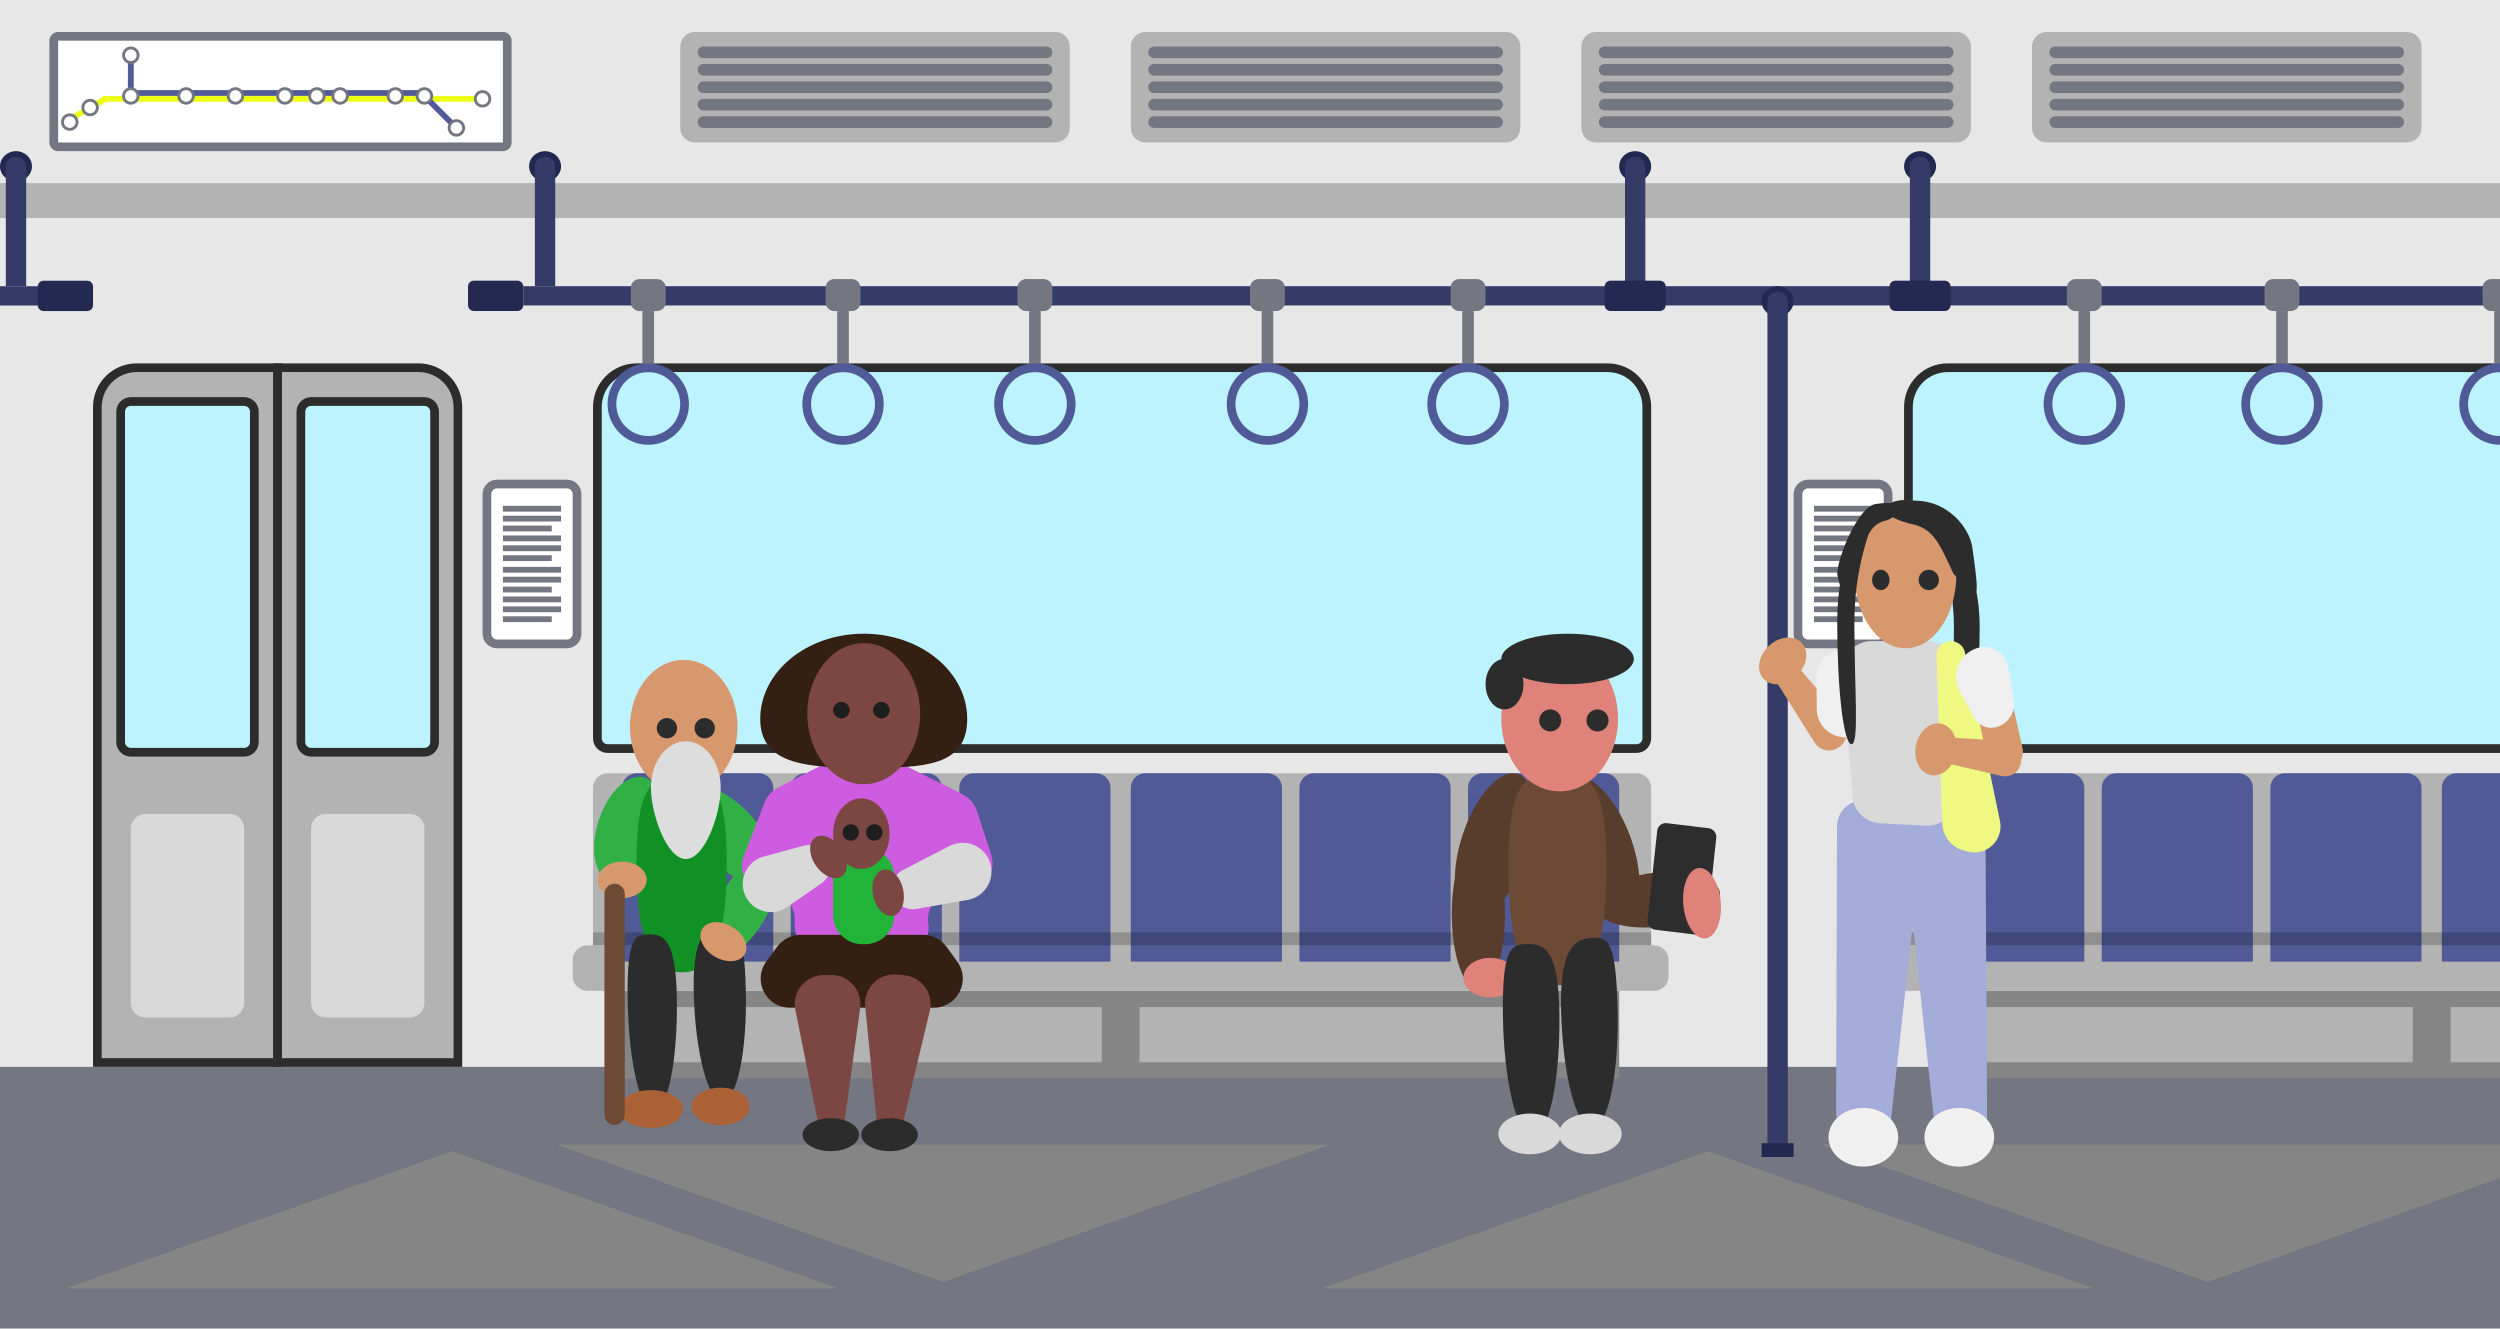
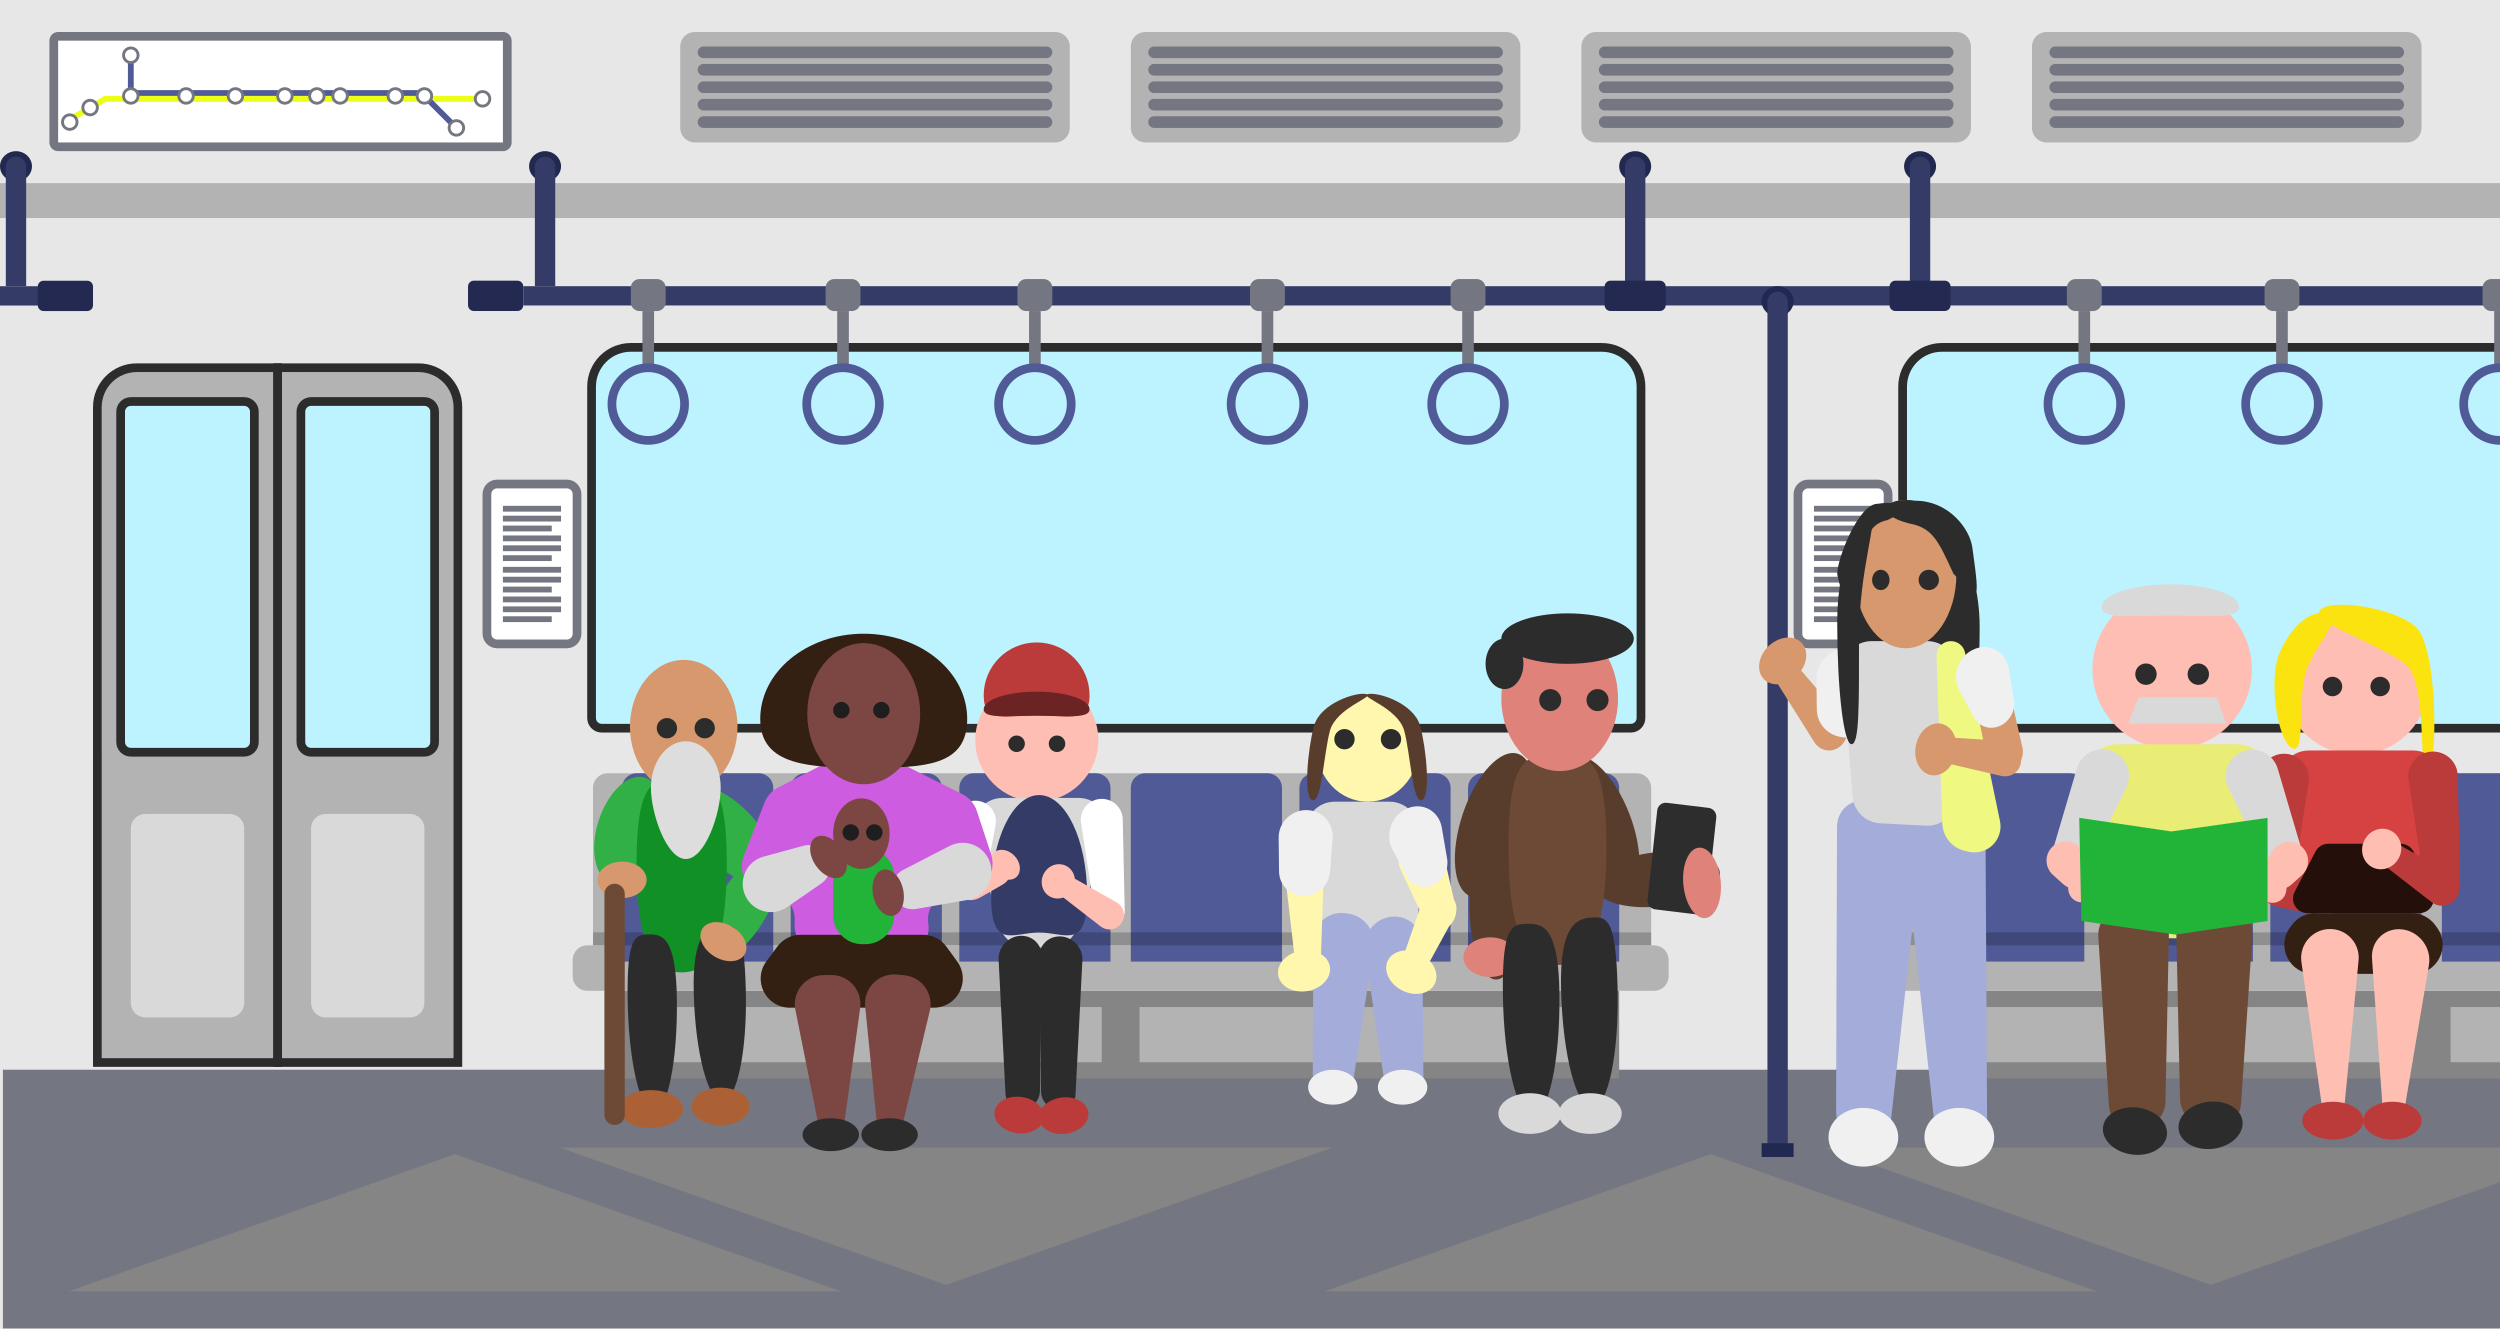
<svg xmlns="http://www.w3.org/2000/svg" width="860" height="457" fill="none" viewBox="0 0 860 457">
  <g clip-path="url(#a)">
    <path fill="#E7E7E7" d="M0 0h860v457H0z" />
-     <path fill="#747681" d="M0 367h860v90H0z" />
-     <path fill="#858585" d="m155.5 396 132.935 47.25H22.565L155.5 396Zm432 0 132.935 47.25h-265.87L587.5 396Zm-263 45-132.935-47.25h265.87L324.5 441Zm435 0-132.935-47.25h265.87L759.5 441Z" />
-     <path fill="#BCF3FF" stroke="#2C2C2C" stroke-width="3" d="M553 126.5H219c-7.456 0-13.5 6.044-13.5 13.5v114a3.5 3.5 0 0 0 3.5 3.5h354a3.5 3.5 0 0 0 3.5-3.5V140c0-7.456-6.044-13.5-13.5-13.5Zm433 0H670c-7.456 0-13.5 6.044-13.5 13.5v114a3.5 3.5 0 0 0 3.5 3.5h336a3.5 3.5 0 0 0 3.5-3.5V140c0-7.456-6.044-13.5-13.5-13.5Z" />
+     <path fill="#747681" d="M1 368h860v90H1z" />
+     <path fill="#858585" d="m156.5 397 132.935 47.25H23.565L156.5 397Zm432 0 132.935 47.25h-265.87L588.5 397Zm-263 45-132.935-47.25h265.87L325.5 442Zm435 0-132.935-47.25h265.87L760.5 442Z" />
+     <path fill="#BCF3FF" stroke="#2C2C2C" stroke-width="3" d="M551 119.5H217c-7.456 0-13.5 6.044-13.5 13.5v114a3.5 3.5 0 0 0 3.5 3.5h354a3.5 3.5 0 0 0 3.5-3.5V133c0-7.456-6.044-13.5-13.5-13.5Zm433 0H668c-7.456 0-13.5 6.044-13.5 13.5v114a3.5 3.5 0 0 0 3.5 3.5h336a3.5 3.5 0 0 0 3.5-3.5V133c0-7.456-6.044-13.5-13.5-13.5Z" />
    <path fill="#858585" d="M214 340.84h343V371H214z" />
    <path fill="#B3B3B3" d="M225 346.426h154v18.989H225zm167 0h154v18.989H392z" />
    <rect width="377" height="15.638" x="197" y="325.202" fill="#B3B3B3" rx="5" />
    <path fill="#B3B3B3" d="M204 271a5 5 0 0 1 5-5h354a5 5 0 0 1 5 5v54.202H204V271Z" />
    <path fill="#4F5A97" d="M214 271a5 5 0 0 1 5-5h42a5 5 0 0 1 5 5v59.787h-52V271Zm175 0a5 5 0 0 1 5-5h42a5 5 0 0 1 5 5v59.787h-52V271Zm-117 0a5 5 0 0 1 5-5h42a5 5 0 0 1 5 5v59.787h-52V271Zm175 0a5 5 0 0 1 5-5h42a5 5 0 0 1 5 5v59.787h-52V271Zm-117 0a5 5 0 0 1 5-5h42a5 5 0 0 1 5 5v59.787h-52V271Zm175 0a5 5 0 0 1 5-5h42a5 5 0 0 1 5 5v59.787h-52V271Z" />
    <path fill="#000" fill-opacity=".2" d="M204 320.734h364v4.468H204z" />
    <ellipse cx="10.668" cy="18.996" fill="#30B045" rx="10.668" ry="18.996" transform="matrix(.93518 .35418 -.32041 .94728 212.173 263.82)" />
    <ellipse cx="10.244" cy="20.983" fill="#30B045" rx="10.244" ry="20.983" transform="matrix(.69361 -.72035 .69224 .72167 228.92 279.397)" />
    <ellipse cx="8.601" cy="19.974" fill="#31B045" rx="8.601" ry="19.974" transform="matrix(.8632 .50487 -.49508 .86885 258.195 290)" />
    <path fill="#119125" d="M250.013 297c0 30.77-6.948 37.5-15.519 37.5s-15.519-6.73-15.519-37.5 6.948-29 15.519-29 15.519-1.77 15.519 29Z" />
    <ellipse cx="8.44" cy="6.287" fill="#D6986C" rx="8.44" ry="6.287" transform="rotate(-.256 66446.379 -45854.181) skewX(-.11)" />
    <path fill="#2C2C2C" d="M232.842 343.625c.298 21.409-3.25 38.789-7.925 38.819-4.675.029-8.707-17.303-9.005-38.712-.298-21.41 2.579-22.278 7.254-22.308 4.675-.029 9.378.791 9.676 22.201Zm23.713-3.161c.546 20.91-3.021 38.093-7.967 38.378-4.946.284-9.398-16.436-9.944-37.346-.546-20.911 4.998-22.786 9.944-23.071 4.946-.285 7.421 1.129 7.967 22.039Z" />
    <ellipse cx="235.203" cy="250" fill="#D6986C" rx="18.5" ry="23" />
    <path fill="#DDD" d="M247.92 271c0 8.837-5.373 24.5-12 24.5-6.628 0-12-15.663-12-24.5s5.372-16 12-16c6.627 0 12 7.163 12 16Z" />
    <circle cx="229.42" cy="250.5" r="3.5" fill="#2C2C2C" />
    <circle cx="242.42" cy="250.5" r="3.5" fill="#2C2C2C" />
    <ellipse cx="8.51" cy="5.945" fill="#D6986C" rx="8.51" ry="5.945" transform="matrix(.8632 .50487 -.49508 .86885 244.461 314.47)" />
    <ellipse cx="223.92" cy="381.5" fill="#AB6135" rx="11" ry="6.5" />
    <ellipse cx="247.896" cy="380.603" fill="#AB6135" rx="9.976" ry="6.451" />
    <rect width="7" height="83" x="207.92" y="304" fill="#6C4A36" rx="3.5" />
    <path fill="#858585" d="M665 340.84h343V371H665z" />
    <path fill="#B3B3B3" d="M676 346.426h154v18.989H676zm167 0h154v18.989H843z" />
    <rect width="377" height="15.638" x="648" y="325.202" fill="#B3B3B3" rx="5" />
    <path fill="#B3B3B3" d="M655 271a5 5 0 0 1 5-5h354c2.76 0 5 2.239 5 5v54.202H655V271Z" />
    <path fill="#4F5A97" d="M665 271a5 5 0 0 1 5-5h42a5 5 0 0 1 5 5v59.787h-52V271Zm175 0a5 5 0 0 1 5-5h42a5 5 0 0 1 5 5v59.787h-52V271Zm-117 0a5 5 0 0 1 5-5h42a5 5 0 0 1 5 5v59.787h-52V271Zm58 0a5 5 0 0 1 5-5h42a5 5 0 0 1 5 5v59.787h-52V271Z" />
    <path fill="#000" fill-opacity=".2" d="M655 320.734h364v4.468H655z" />
    <rect width="31" height="55" x="167.5" y="166.5" fill="#fff" stroke="#747681" stroke-width="3" rx="3.5" />
    <path stroke="#747681" stroke-width="2" d="M173 175h20m-20 10.2h20m-20-6.8h20m-20 10.2h20m-20-6.8h16.8M173 192h16.8m-16.8 4h20m-20 10.2h20m-20-6.8h20m-20 10.2h20m-20-6.8h16.8M173 213h16.8" />
    <rect width="31" height="55" x="618.5" y="166.5" fill="#fff" stroke="#747681" stroke-width="3" rx="3.5" />
    <path stroke="#747681" stroke-width="2" d="M624 175h20m-20 10.2h20m-20-6.8h20m-20 10.2h20m-20-6.8h16.8M624 192h16.8m-16.8 4h20m-20 10.2h20m-20-6.8h20m-20 10.2h20m-20-6.8h16.8M624 213h16.8" />
    <path fill="#B3B3B3" d="M0 63h860v12H0z" />
    <path fill="#333B66" d="M18 98.466h-37v6.638h37z" />
    <rect width="19" height="10.431" fill="#232950" rx="2" transform="matrix(-1 0 0 1 32 96.569)" />
    <ellipse cx="5.5" cy="5.216" fill="#222950" rx="5.5" ry="5.216" transform="matrix(-1 0 0 1 11 52)" />
    <path fill="#333B66" d="M9 98.466v-41.07a3.5 3.5 0 0 0-7 0v41.07h7Zm171-.017h680v6.636H180z" />
    <rect width="19" height="10.427" x="161" y="96.553" fill="#232950" rx="2" />
    <ellipse cx="187.5" cy="57.214" fill="#222950" rx="5.5" ry="5.214" />
    <path fill="#333B66" d="M184 98.45V57.395a3.5 3.5 0 1 1 7 0v41.053h-7Z" />
    <ellipse cx="562.5" cy="57.214" fill="#222950" rx="5.5" ry="5.214" />
    <ellipse cx="660.5" cy="57.214" fill="#222950" rx="5.5" ry="5.214" />
    <path fill="#333B66" d="M559 98.45V57.395a3.5 3.5 0 1 1 7 0v41.053h-7Z" />
    <ellipse cx="611.5" cy="103.663" fill="#222950" rx="5.5" ry="5.214" />
    <path fill="#333B66" d="M608 395.156V103.845a3.5 3.5 0 1 1 7 0v291.311h-7ZM657 98.45V57.395a3.5 3.5 0 1 1 7 0v41.053h-7Z" />
    <path fill="#222950" d="M606 393.26h11V398h-11z" />
    <rect width="21" height="10.427" x="552" y="96.553" fill="#232950" rx="2" />
    <rect width="21" height="10.427" x="650" y="96.553" fill="#232950" rx="2" />
    <rect width="12" height="11" x="217" y="96" fill="#747681" rx="3" />
    <path fill="#747681" d="M221 107h4v19h-4z" />
    <circle cx="223" cy="139" r="12.5" stroke="#4F5A97" stroke-width="3" />
    <rect width="12" height="11" x="350" y="96" fill="#747681" rx="3" />
    <path fill="#747681" d="M354 107h4v19h-4z" />
    <circle cx="356" cy="139" r="12.5" stroke="#4F5A97" stroke-width="3" />
    <rect width="12" height="11" x="499" y="96" fill="#747681" rx="3" />
    <path fill="#747681" d="M503 107h4v19h-4z" />
    <circle cx="505" cy="139" r="12.5" stroke="#4F5A97" stroke-width="3" />
    <rect width="12" height="11" x="284" y="96" fill="#747681" rx="3" />
    <path fill="#747681" d="M288 107h4v19h-4z" />
    <circle cx="290" cy="139" r="12.5" stroke="#4F5A97" stroke-width="3" />
    <rect width="12" height="11" x="430" y="96" fill="#747681" rx="3" />
    <path fill="#747681" d="M434 107h4v19h-4z" />
    <circle cx="436" cy="139" r="12.5" stroke="#4F5A97" stroke-width="3" />
    <rect width="12" height="11" x="711" y="96" fill="#747681" rx="3" />
    <path fill="#747681" d="M715 107h4v19h-4z" />
    <circle cx="717" cy="139" r="12.5" stroke="#4F5A97" stroke-width="3" />
    <rect width="12" height="11" x="779" y="96" fill="#747681" rx="3" />
    <path fill="#747681" d="M783 107h4v19h-4z" />
    <circle cx="785" cy="139" r="12.5" stroke="#4F5A97" stroke-width="3" />
    <rect width="12" height="11" x="854" y="96" fill="#747681" rx="3" />
    <path fill="#747681" d="M858 107h4v19h-4z" />
    <circle cx="860" cy="139" r="12.5" stroke="#4F5A97" stroke-width="3" />
    <rect width="134" height="38" x="234" y="11" fill="#B3B3B3" rx="5" />
    <rect width="122" height="4" x="240" y="40" fill="#747681" rx="2" />
    <rect width="122" height="4" x="240" y="28" fill="#747681" rx="2" />
    <rect width="122" height="4" x="240" y="16" fill="#747681" rx="2" />
    <rect width="122" height="4" x="240" y="34" fill="#747681" rx="2" />
    <rect width="122" height="4" x="240" y="22" fill="#747681" rx="2" />
    <rect width="134" height="38" x="544" y="11" fill="#B3B3B3" rx="5" />
    <rect width="122" height="4" x="550" y="40" fill="#747681" rx="2" />
    <rect width="122" height="4" x="550" y="28" fill="#747681" rx="2" />
    <rect width="122" height="4" x="550" y="16" fill="#747681" rx="2" />
    <rect width="122" height="4" x="550" y="34" fill="#747681" rx="2" />
    <rect width="122" height="4" x="550" y="22" fill="#747681" rx="2" />
    <rect width="134" height="38" x="699" y="11" fill="#B3B3B3" rx="5" />
    <rect width="122" height="4" x="705" y="40" fill="#747681" rx="2" />
    <rect width="122" height="4" x="705" y="28" fill="#747681" rx="2" />
    <rect width="122" height="4" x="705" y="16" fill="#747681" rx="2" />
    <rect width="122" height="4" x="705" y="34" fill="#747681" rx="2" />
    <rect width="122" height="4" x="705" y="22" fill="#747681" rx="2" />
    <rect width="134" height="38" x="389" y="11" fill="#B3B3B3" rx="5" />
    <rect width="122" height="4" x="395" y="40" fill="#747681" rx="2" />
    <rect width="122" height="4" x="395" y="28" fill="#747681" rx="2" />
    <rect width="122" height="4" x="395" y="16" fill="#747681" rx="2" />
    <rect width="122" height="4" x="395" y="34" fill="#747681" rx="2" />
    <rect width="122" height="4" x="395" y="22" fill="#747681" rx="2" />
    <rect width="156" height="38" x="18.5" y="12.5" fill="#fff" stroke="#747681" stroke-width="3" rx="1.5" />
    <rect width="102" height="2" x="44" y="31" fill="#4F5A97" rx="1" />
    <rect width="133" height="2" x="35" y="33" fill="#ECFF14" rx="1" />
    <rect width="19.777" height="2" x="145.414" y="31" fill="#4F5A97" rx="1" transform="rotate(45 145.414 31)" />
    <rect width="15" height="2" x="46" y="18" fill="#4F5A97" rx="1" transform="rotate(90 46 18)" />
    <rect width="15" height="2" x="36.99" y="34.732" fill="#ECFF14" rx="1" transform="rotate(150 36.99 34.732)" />
    <circle cx="64" cy="33" r="2.5" fill="#fff" stroke="#747681" />
    <circle cx="45" cy="33" r="2.5" fill="#fff" stroke="#747681" />
    <circle cx="45" cy="19" r="2.5" fill="#fff" stroke="#747681" />
    <circle cx="31" cy="37" r="2.5" fill="#fff" stroke="#747681" />
    <circle cx="24" cy="42" r="2.5" fill="#fff" stroke="#747681" />
    <circle cx="81" cy="33" r="2.5" fill="#fff" stroke="#747681" />
    <circle cx="98" cy="33" r="2.5" fill="#fff" stroke="#747681" />
    <circle cx="109" cy="33" r="2.5" fill="#fff" stroke="#747681" />
    <circle cx="117" cy="33" r="2.5" fill="#fff" stroke="#747681" />
    <circle cx="136" cy="33" r="2.5" fill="#fff" stroke="#747681" />
    <circle cx="146" cy="33" r="2.5" fill="#fff" stroke="#747681" />
    <circle cx="157" cy="44" r="2.5" fill="#fff" stroke="#747681" />
    <circle cx="166" cy="34" r="2.5" fill="#fff" stroke="#747681" />
    <path fill="#B3B3B3" d="M35 258h59v106H35z" />
    <path fill="#B3B3B3" d="M35 132h6v232h-6zm53-4h6v236h-6z" />
    <path fill="#B3B3B3" d="M38 128h51v11H38z" />
    <path stroke="#2C2C2C" stroke-width="3" d="M47 126.5h48.5v239h-62V140c0-7.456 6.044-13.5 13.5-13.5Z" />
    <rect width="46" height="120.642" x="41.5" y="138.124" fill="#BCF3FF" stroke="#2C2C2C" stroke-width="3" rx="3.5" />
    <path fill="#B3B3B3" d="M156 258H97v106h59z" />
    <path fill="#B3B3B3" d="M156 132h-6v232h6zm-53-4h-6v236h6z" />
    <path fill="#B3B3B3" d="M153 128h-51v11h51z" />
    <path stroke="#2C2C2C" stroke-width="3" d="M144 126.5H95.5v239h62V140c0-7.456-6.044-13.5-13.5-13.5Z" />
    <rect width="46" height="120.642" x="-1.5" y="1.5" fill="#BCF3FF" stroke="#2C2C2C" stroke-width="3" rx="3.5" transform="matrix(-1 0 0 1 148 136.624)" />
    <path fill="#D9D9D9" d="M45 285a5 5 0 0 1 5-5h29a5 5 0 0 1 5 5v60a5 5 0 0 1-5 5H50a5 5 0 0 1-5-5v-60Z" />
    <rect width="39" height="70" x="107" y="280" fill="#D9D9D9" rx="5" />
-     <ellipse cx="11.573" cy="25.823" fill="#593D2C" rx="11.573" ry="25.823" transform="matrix(.93518 .35418 -.32041 .94728 511.548 262.284)" />
-     <ellipse cx="11.594" cy="25.78" fill="#593D2C" rx="11.594" ry="25.78" transform="matrix(.9172 -.39843 .3617 .9323 529.874 272.056)" />
-     <ellipse cx="9.156" cy="25.981" fill="#593D2C" rx="9.156" ry="25.981" transform="matrix(.99999 -.00441 .00252 1 499.339 288.596)" />
-     <ellipse cx="9.331" cy="21.669" fill="#593D2C" rx="9.331" ry="21.669" transform="matrix(-.09507 -.99547 .99433 -.10632 549.438 321.098)" />
-     <path fill="#6C4A36" d="M552.598 298.279c0 33.382-7.537 40.682-16.835 40.682-9.298 0-16.836-7.3-16.836-40.682 0-33.381 7.538-31.461 16.836-31.461 9.298 0 16.835-1.92 16.835 31.461Z" />
-     <ellipse cx="9.156" cy="6.821" fill="#DE827A" rx="9.156" ry="6.821" transform="rotate(-.256 74005.629 -112504.922) skewX(-.11)" />
-     <path fill="#2C2C2C" d="M536.439 348.851c.293 23.226-3.822 42.085-9.192 42.122-5.37.037-9.961-18.761-10.254-41.987-.293-23.226 3.013-24.172 8.383-24.209 5.37-.037 10.77.848 11.063 24.074Zm20.002-2.335c.592 22.685-3.277 41.325-8.643 41.634-5.366.309-10.196-17.83-10.788-40.515-.592-22.684 5.422-24.719 10.788-25.028 5.366-.309 8.051 1.225 8.643 23.909Z" />
-     <ellipse cx="536.532" cy="247.291" fill="#DE827A" rx="20.07" ry="24.952" />
-     <ellipse cx="539.244" cy="226.679" fill="#2C2C2C" rx="22.782" ry="8.679" />
-     <ellipse cx="517.547" cy="235.358" fill="#2C2C2C" rx="6.509" ry="8.679" />
-     <circle cx="533.277" cy="247.833" r="3.797" fill="#2C2C2C" />
-     <circle cx="549.55" cy="247.833" r="3.797" fill="#2C2C2C" />
-     <rect width="20.459" height="36.876" fill="#2D2D2D" rx="3" transform="matrix(.99274 .12032 -.10762 .9942 570.406 282.805)" />
-     <ellipse cx="12.157" cy="6.45" fill="#DE827A" rx="12.157" ry="6.45" transform="matrix(-.09507 -.99547 .99433 -.10632 580.241 323.488)" />
-     <ellipse cx="526.266" cy="390.061" fill="#D9D9D9" rx="10.823" ry="6.999" />
-     <ellipse cx="547.047" cy="390.061" fill="#D9D9D9" rx="10.823" ry="6.999" />
+     <ellipse cx="11.573" cy="25.823" fill="#593D2C" rx="11.573" ry="25.823" transform="matrix(.93518 .35418 -.32041 .94728 511.548 255.284)" />
+     <ellipse cx="11.594" cy="25.78" fill="#593D2C" rx="11.594" ry="25.78" transform="matrix(.9172 -.39843 .3617 .9323 529.874 265.056)" />
+     <ellipse cx="9.156" cy="25.981" fill="#593D2C" rx="9.156" ry="25.981" transform="rotate(-.256 64048.13 -112974.177) skewX(-.108)" />
+     <ellipse cx="9.331" cy="21.669" fill="#593D2C" rx="9.331" ry="21.669" transform="matrix(-.09507 -.99547 .99433 -.10632 549.438 314.098)" />
+     <path fill="#6C4A36" d="M552.598 291.279c0 33.382-7.537 40.682-16.835 40.682-9.298 0-16.836-7.3-16.836-40.682 0-33.381 7.538-31.461 16.836-31.461 9.298 0 16.835-1.92 16.835 31.461Z" />
+     <ellipse cx="9.156" cy="6.821" fill="#DE827A" rx="9.156" ry="6.821" transform="matrix(.99999 -.00447 .00255 1 503.414 322.48)" />
+     <path fill="#2C2C2C" d="M536.439 341.851c.293 23.226-3.822 42.085-9.192 42.122-5.37.037-9.961-18.761-10.254-41.987-.293-23.226 3.013-24.172 8.383-24.209 5.37-.037 10.77.848 11.063 24.074Zm20.002-2.335c.592 22.685-3.277 41.325-8.643 41.634-5.366.309-10.196-17.83-10.788-40.515-.592-22.684 5.422-24.719 10.788-25.028 5.366-.309 8.051 1.225 8.643 23.909Z" />
+     <ellipse cx="536.532" cy="240.291" fill="#DE827A" rx="20.07" ry="24.952" />
+     <ellipse cx="539.244" cy="219.679" fill="#2C2C2C" rx="22.782" ry="8.679" />
+     <ellipse cx="517.547" cy="228.358" fill="#2C2C2C" rx="6.509" ry="8.679" />
+     <circle cx="533.277" cy="240.833" r="3.797" fill="#2C2C2C" />
+     <circle cx="549.55" cy="240.833" r="3.797" fill="#2C2C2C" />
+     <rect width="20.459" height="36.876" fill="#2D2D2D" rx="3" transform="matrix(.99274 .12032 -.10762 .9942 570.406 275.805)" />
+     <ellipse cx="12.157" cy="6.45" fill="#DE827A" rx="12.157" ry="6.45" transform="matrix(-.09507 -.99547 .99433 -.10632 580.241 316.488)" />
+     <ellipse cx="526.266" cy="383.061" fill="#D9D9D9" rx="10.823" ry="6.999" />
+     <ellipse cx="547.047" cy="383.061" fill="#D9D9D9" rx="10.823" ry="6.999" />
+     <circle cx="356.665" cy="254.593" r="21.161" fill="#FFBEB3" />
+     <circle cx="349.717" cy="255.857" r="2.843" fill="#2C2C2C" />
+     <circle cx="363.613" cy="255.857" r="2.843" fill="#2C2C2C" />
+     <path fill="#D9D9D9" d="M335.209 287.152c-1.758-6.368 3.033-12.661 9.64-12.661h26.239c6.771 0 11.585 6.588 9.527 13.039l-10.043 31.482a10 10 0 0 1-9.527 6.961h-7.505a10 10 0 0 1-9.64-7.339l-8.691-31.482Z" />
+     <path fill="#fff" d="M328.467 282.387a7.06 7.06 0 0 1 7.369-6.945c4.292.188 7.422 4.134 6.629 8.357l-3.915 20.834a5.25 5.25 0 0 1-10.407-1.05l.324-21.196Z" />
+     <path fill="#333B66" d="M373.96 307.973c0 19.038-7.392 12.826-16.512 12.826-9.119 0-16.512 6.212-16.512-12.826 0-19.039 7.393-34.472 16.512-34.472 9.12 0 16.512 15.433 16.512 34.472Z" />
+     <path fill="#FFBEB2" d="M337.153 308.756a6.71 6.71 0 0 1-9.306-2.738c-1.972-3.82.107-8.484 4.266-9.57l8.753-2.286a5.497 5.497 0 0 1 4.13 10.085l-7.843 4.509Z" />
+     <ellipse cx="345.812" cy="297.487" fill="#FFBEB2" rx="4.422" ry="5.685" transform="rotate(-42.352 345.812 297.487)" />
+     <path fill="#fff" d="M386.219 281.857a7.207 7.207 0 0 0-7.522-7.042c-4.287.188-7.46 4.056-6.807 8.296l4.786 31.102a5.147 5.147 0 0 0 10.235-.897l-.692-31.459Z" />
+     <path fill="#FFBEB2" d="M378.621 318.691a4.975 4.975 0 1 0 5.505-8.258l-16.717-9.493a3.598 3.598 0 0 0-3.981 5.972l15.193 11.779Z" />
+     <ellipse cx="364.053" cy="303.187" fill="#FFBEB2" rx="5.643" ry="5.969" transform="rotate(26.305 364.053 303.187)" />
+     <path fill="#2C2C2C" d="M362.949 322.288c-3.289.718-5.554 3.611-5.503 7.028l.688 46.269c.042 2.822 2.056 5.33 4.82 6.005 3.534.862 6.847-1.57 7.031-5.16l2.357-46.052c.259-5.059-4.501-9.158-9.393-8.09Z" />
+     <ellipse cx="8.542" cy="6.278" fill="#BB3A3A" rx="8.542" ry="6.278" transform="matrix(.99614 -.08777 .05002 .99875 357.092 378.255)" />
+     <path fill="#2C2C2C" d="M352.918 322.084c3.288.718 5.554 3.611 5.503 7.027l-.688 46.27c-.042 2.821-2.056 5.33-4.821 6.005-3.533.861-6.847-1.57-7.031-5.16l-2.356-46.052c-.259-5.059 4.501-9.158 9.393-8.09Z" />
+     <ellipse cx="8.542" cy="6.278" fill="#BB3A3A" rx="8.542" ry="6.278" transform="matrix(-.99614 -.08777 -.05002 .99875 359.428 378.052)" />
+     <path fill="#BB3A3A" d="M374.807 239.206c0 10.055-8.151 6.774-18.206 6.774s-18.206 3.281-18.206-6.774S346.546 221 356.601 221s18.206 8.151 18.206 18.206Z" />
+     <path fill="#6B2323" d="M374.807 243.983c0 3.34-8.151 2.251-18.206 2.251s-18.206 1.089-18.206-2.251 8.151-6.047 18.206-6.047 18.206 2.707 18.206 6.047Z" />
    <path fill="#CE5CE0" d="M262.974 276.159a9.992 9.992 0 0 1 4.761-5.28l24.473-12.543a10.005 10.005 0 0 1 9.034-.045l29.774 14.888a9.996 9.996 0 0 1 5.027 5.818l4.896 14.877c2.129 6.468-2.689 13.126-9.499 13.126h-2.957c-5.698 0-10.046 5.093-9.152 10.72.893 5.628-3.455 10.721-9.153 10.721h-26.806c-5.523 0-10-4.477-10-10v-2.35a9.09 9.09 0 0 0-9.091-9.091c-6.392 0-10.788-6.422-8.474-12.381l7.167-18.46Z" />
    <path fill="#341F13" d="M267.42 325.605a10 10 0 0 1 8.031-4.041h42.055a10 10 0 0 1 8.093 4.126l3.689 5.082c4.798 6.61.075 15.873-8.093 15.873H271.68c-8.216 0-12.927-9.359-8.031-15.958l3.771-5.082Zm65.298-78.257c0 16.208-14.669 16.77-34.331 16.77-19.661 0-36.869-.562-36.869-16.77S277.457 218 297.118 218c19.662 0 35.6 13.14 35.6 29.348Z" />
    <ellipse cx="297.118" cy="245.509" fill="#7C4642" rx="19.418" ry="24.273" />
    <circle cx="289.432" cy="244.295" r="2.832" fill="#1E1E1E" />
    <circle cx="303.186" cy="244.295" r="2.832" fill="#1E1E1E" />
    <rect width="21.036" height="33.173" x="286.6" y="291.627" fill="#22B339" rx="10" />
    <ellipse cx="296.309" cy="286.773" fill="#7C4642" rx="9.709" ry="12.136" />
    <circle cx="292.668" cy="286.368" r="2.832" fill="#1E1E1E" />
    <circle cx="300.759" cy="286.368" r="2.832" fill="#1E1E1E" />
    <path fill="#D9D9D9" d="M256.609 308.567c-2.88-5.502.068-12.258 6.061-13.887l13.729-3.733a7.29 7.29 0 0 1 8.369 3.652 7.29 7.29 0 0 1-2.317 9.379l-11.71 8.081c-4.803 3.315-11.425 1.679-14.132-3.492Zm83.799-12.3c2.239 5.818-1.392 12.232-7.533 13.306l-17.676 3.092a7.158 7.158 0 0 1-4.515-13.414l15.948-8.226c5.237-2.702 11.66-.258 13.776 5.242Z" />
    <path fill="#7C4642" d="M283.341 335.424c-6.283.048-10.966 5.808-9.73 11.968l7.883 39.27a4.536 4.536 0 0 0 8.941-.274l5.452-39.62c.83-6.038-3.887-11.409-9.982-11.363l-2.564.019Zm25.135-.178c-6.256-.57-11.483 4.703-10.857 10.955l3.987 39.854a4.535 4.535 0 0 0 8.925.605l9.317-38.893c1.42-5.927-2.748-11.735-8.818-12.288l-2.554-.233Z" />
    <ellipse cx="285.011" cy="294.8" fill="#7C4642" rx="5.259" ry="8.091" transform="rotate(-34.69 285.011 294.8)" />
    <ellipse cx="305.534" cy="307.093" fill="#7C4642" rx="5.259" ry="8.091" transform="rotate(-11.762 305.534 307.093)" />
    <ellipse cx="285.791" cy="390.336" fill="#2C2C2C" rx="9.709" ry="5.664" />
    <ellipse cx="306.018" cy="390.336" fill="#2C2C2C" rx="9.709" ry="5.664" />
+     <path fill="#2C2C2C" d="M637 203h37v26h-37z" />
    <path fill="#D6986C" d="M633.866 247.24c2.418 2.81 1.997 7.244-.909 9.576-2.842 2.281-6.879 1.594-8.824-1.503l-14.239-22.665c-1.225-1.951-.784-4.597 1.007-6.034 1.748-1.403 4.2-1.183 5.655.508l17.31 20.118Z" />
    <path fill="#A4ACD9" d="M631.932 284.464c.019-5.819 4.865-9.929 10.565-8.959l9.541 1.625c5.609.954 9.764 6.445 9.138 12.076l-10.688 96.166c-.565 5.079-5.001 8.406-10.06 7.544-4.973-.846-8.826-5.452-8.81-10.529l.314-97.923Z" />
    <path fill="#A4ACD9" d="M683.017 286.77c-.032-5.806-4.87-9.901-10.559-8.938l-8.192 1.386c-5.601.949-9.758 6.423-9.148 12.048l10.484 96.652c.525 4.841 4.748 8.02 9.568 7.204 4.743-.803 8.416-5.198 8.389-10.038l-.542-98.314Z" />
    <path fill="#F0F0F0" d="M624.856 233.438c-.074-6.421 5.93-11.361 12.26-10.09l4.453.895c6.004 1.206 9.392 7.449 7.148 13.171l-3.841 9.793c-1.81 4.616-6.725 7.307-11.569 6.334l-.49-.099c-4.543-.912-7.786-4.808-7.839-9.415l-.122-10.589Z" />
    <path fill="#D9D9D9" d="M633.868 231.348c-.468-5.82 4.129-10.802 9.968-10.802H663c5.523 0 10 4.478 10 10v43.509c0 5.73-4.805 10.288-10.527 9.986l-15.733-.829a10 10 0 0 1-9.441-9.185l-3.431-42.679Z" />
    <path fill="#2C2C2C" d="M672.144 215.697c0 25.02-2.6 45.303 1.476 45.303 4.076 0 7.38-20.283 7.38-45.303C681 190.676 667.898 177 663.822 177c-4.075 0 8.322 13.676 8.322 38.697Z" />
    <path fill="#D6986C" d="M676.813 244.307c-2.021-4.312.114-9.85 4.539-11.779 4.29-1.87 8.87.476 9.916 5.079l4.462 19.636c.679 2.985-.939 6.213-3.722 7.426-2.688 1.172-5.615.089-6.842-2.53l-8.353-17.832Z" />
    <path fill="#EFF981" d="M666.175 225.665a4.949 4.949 0 0 1 9.791-1.176l12.032 57.968a8.965 8.965 0 0 1-10.968 10.514l-1.33-.335a10 10 0 0 1-7.55-9.355l-1.975-57.616Z" />
    <path fill="#D6986C" d="M689.145 254.816c3.563.214 6.398 3.518 6.097 7.104-.294 3.498-3.455 5.784-6.892 4.985l-21.291-4.953c-2.184-.508-3.736-2.63-3.549-4.853.181-2.163 1.954-3.709 4.103-3.58l21.532 1.297Z" />
    <path fill="#F0F0F0" d="M673.986 237.389c-2.742-5.122-.188-11.943 5.296-14.145 5.242-2.105 10.73 1.012 11.692 6.641l1.833 10.723c.655 3.831-1.529 7.776-5.096 9.208-3.383 1.359-7.041.06-8.732-3.1l-4.993-9.327Z" />
    <ellipse cx="655.5" cy="197.5" fill="#D6986C" rx="17.5" ry="25.5" />
    <ellipse cx="647" cy="199.5" fill="#2C2C2C" rx="3" ry="3.5" />
    <circle cx="663.5" cy="199.5" r="3.5" fill="#2C2C2C" />
-     <path fill="#2C2C2C" d="M637.904 213.933c0 23.233 1.733 42.067-.984 42.067S632 237.166 632 213.933c0-23.234 8.735-35.933 11.452-35.933 2.717 0-5.548 12.699-5.548 35.933Z" />
+     <path fill="#2C2C2C" d="M639.5 219.5c0 23.233.137 36.5-2.58 36.5S632 237.166 632 213.933c0-23.234 8.735-35.933 11.452-35.933 2.717 0-3.952 18.267-3.952 41.5Z" />
    <path fill="#2C2C2C" d="M649.248 178.93c-5.89 1.207-6.731 5.192-10.517 14.278-6.31 6.923-4.628 13.413-6.731 4.326 0-5.496 7.377-24.229 13.882-24.229 7.993-1.298 11.779 1.731 3.366 5.625Z" />
    <path fill="#2C2C2C" d="M656.845 180.086c7.998 1.49 9.999 6.067 15.141 17.279 8.57 8.542 9.413 11.875 6.5-9.011-.936-6.711-8.324-16.1-19.56-16.1-10.856-1.602-14.566 4.786-2.081 7.832Z" />
    <ellipse cx="7.031" cy="9.003" fill="#D6986C" rx="7.031" ry="9.003" transform="matrix(.96173 .27401 -.24435 .96969 661.4 247.13)" />
    <ellipse cx="7.031" cy="9.003" fill="#D6986C" rx="7.031" ry="9.003" transform="matrix(.63497 .77254 -.75267 .6584 615.553 216)" />
    <ellipse cx="641" cy="391.211" fill="#F0F0F0" rx="12" ry="10.102" />
    <ellipse cx="674" cy="391.211" fill="#F0F0F0" rx="12" ry="10.102" />
+     <circle cx="810.575" cy="234.671" r="24.99" fill="#FFBEB3" />
+     <path fill="#FBE310" d="M793.791 229.45c-4.021 9.433-.195 30.109-5.205 27.973-5.01-2.135-8.422-23.45-4.4-32.884 4.021-9.433 11.343-15.35 16.353-13.214 5.01 2.135-2.726 8.691-6.748 18.125Z" />
+     <path fill="#FBE310" d="M827.733 228.704c-7.818-6.638-33.154-14.637-29.629-18.788 3.525-4.152 24.893-1.091 32.711 5.546 7.817 6.638 7.902 46.762 4.377 50.913-3.525 4.151.358-31.034-7.459-37.671Z" />
+     <circle cx="802.37" cy="236.163" r="3.357" fill="#2C2C2C" />
+     <circle cx="818.781" cy="236.163" r="3.357" fill="#2C2C2C" />
+     <path fill="#D64141" d="M784.605 270.831c-1.758-6.369 3.033-12.662 9.639-12.662h35.84c6.771 0 11.585 6.589 9.527 13.04l-13.015 40.796a10 10 0 0 1-9.527 6.961h-11.562a10 10 0 0 1-9.639-7.339l-11.263-40.796Z" />
+     <path fill="#BB3A3A" d="M777.215 267.614a8.512 8.512 0 0 1 8.883-8.317c5.062.223 8.81 4.791 8.039 9.798l-5.653 36.729a6.08 6.08 0 0 1-12.087-1.059l.818-37.151Z" />
+     <path fill="#BB3A3A" d="M783.236 311.84a7.923 7.923 0 0 1-5.943-9.793c1.318-4.903 6.842-7.319 11.337-4.958l9.457 4.969a6.492 6.492 0 0 1 3.286 7.298 6.494 6.494 0 0 1-7.705 4.789l-10.432-2.305Z" />
+     <ellipse cx="799.759" cy="308.895" fill="#FFBEB2" rx="5.222" ry="6.714" />
+     <path fill="#BB3A3A" d="M845.476 266.868a8.512 8.512 0 0 0-8.883-8.317c-5.062.223-8.809 4.791-8.039 9.799l5.653 36.728a6.08 6.08 0 0 0 12.087-1.059l-.818-37.151Z" />
+     <path fill="#250F0A" d="M796.506 292.953a5 5 0 0 1 4.443-2.707h24.872a5 5 0 0 1 4.54 2.904l6.404 13.871c1.53 3.313-.89 7.096-4.54 7.096h-38.433c-3.745 0-6.161-3.965-4.444-7.293l7.158-13.871Z" />
+     <path fill="#BB3A3A" d="M836.503 310.366a5.875 5.875 0 1 0 6.501-9.752l-19.741-11.211a4.25 4.25 0 0 0-4.702 7.053l17.942 13.91Z" />
+     <ellipse cx="819.299" cy="292.058" fill="#FFBEB2" rx="6.664" ry="7.049" transform="rotate(26.305 819.299 292.058)" />
+     <path fill="#341F13" d="M788.427 318.172a10.003 10.003 0 0 1 8.042-4.055h33.151a10 10 0 0 1 8.103 4.14l.641.887c4.783 6.612.058 15.86-8.103 15.86h-34.448c-8.209 0-12.921-9.344-8.041-15.945l.655-.887Z" />
+     <path fill="#FFBEB2" d="M801.439 319.582c-6.003.063-10.597 5.408-9.753 11.347l7.323 51.519a3.654 3.654 0 0 0 3.081 3.102 3.7 3.7 0 0 0 4.22-3.299l5.041-51.853c.568-5.846-4.042-10.876-9.912-10.816Zm25.02.139c-5.977-.769-10.92 3.947-10.491 10.01l3.694 52.195a4.014 4.014 0 0 0 2.855 3.534c2.054.599 4.077-.643 4.429-2.719l8.613-50.819c.978-5.772-3.255-11.448-9.1-12.201Z" />
+     <ellipse cx="802.5" cy="385.5" fill="#BB3A3A" rx="10.5" ry="6.5" />
+     <ellipse cx="823" cy="385.5" fill="#BB3A3A" rx="10" ry="6.5" />
+     <circle cx="747.215" cy="230.276" r="27.421" fill="#FFBEB3" />
+     <circle cx="738.211" cy="231.913" r="3.683" fill="#2C2C2C" />
+     <circle cx="756.218" cy="231.913" r="3.683" fill="#2C2C2C" />
+     <path fill="#E9EC75" d="M718.378 268.721c-1.758-6.369 3.033-12.661 9.64-12.661h41.934c6.771 0 11.585 6.588 9.527 13.039l-14.901 46.709a10 10 0 0 1-9.527 6.961h-14.138a10 10 0 0 1-9.639-7.339l-12.896-46.709Z" />
+     <path fill="#D9D9D9" d="M714.458 264.307c1.458-4.945 6.712-7.709 11.613-6.109 5.292 1.727 7.828 7.74 5.371 12.735l-12.127 24.648a6.8 6.8 0 0 1-12.626-4.926l7.769-26.348Z" />
+     <path fill="#FFBEB2" d="M706.179 300.93a6.59 6.59 0 0 1-.22-9.578c3.106-3.074 8.289-2.328 10.403 1.497l2.354 4.258a5.776 5.776 0 0 1-8.925 7.083l-3.612-3.26Z" />
+     <ellipse cx="717.837" cy="303.63" fill="#FFBEB2" rx="5.73" ry="7.367" transform="rotate(38.288 717.837 303.63)" />
+     <path fill="#D9D9D9" d="M783.542 264.453c-1.458-4.944-6.712-7.708-11.613-6.109-5.292 1.727-7.828 7.741-5.37 12.736l12.126 24.647a6.801 6.801 0 0 0 12.626-4.926l-7.769-26.348Z" />
+     <path fill="#FFBEB2" d="M791.821 301.077a6.59 6.59 0 0 0 .22-9.579c-3.106-3.073-8.289-2.328-10.403 1.497l-2.354 4.258a5.776 5.776 0 0 0 8.925 7.083l3.612-3.259Z" />
+     <ellipse cx="5.73" cy="7.367" fill="#FFBEB2" rx="5.73" ry="7.367" transform="scale(-1 1) rotate(38.288 -814.144 -976.373)" />
+     <path fill="#6C4A36" d="M756.691 311.38c-4.756.693-8.146 4.746-8.038 9.609l1.27 56.885c.11 4.901 3.74 9.19 8.578 10.136l1.06.207c5.746 1.123 10.974-2.847 11.363-8.629l3.902-57.999c.44-6.544-5.46-12.054-11.903-11.116l-6.232.907Z" />
+     <ellipse cx="11.069" cy="8.135" fill="#2C2C2C" rx="11.069" ry="8.135" transform="matrix(.99614 -.08777 .05002 .99875 749 379.943)" />
+     <path fill="#6C4A36" d="M738.201 311.97c4.677.756 7.985 4.767 7.888 9.564l-1.161 57.3c-.096 4.752-3.587 8.926-8.27 9.892-5.656 1.165-10.834-2.741-11.193-8.444l-3.64-57.962c-.414-6.592 5.588-12.094 12.055-11.049l4.321.699Z" />
+     <ellipse cx="11.069" cy="8.135" fill="#2C2C2C" rx="11.069" ry="8.135" transform="matrix(-.99614 -.08777 -.05002 .99875 745.865 381.943)" />
+     <path fill="#D9D9D9" d="M770.211 208.837c0 4.328-10.562 2.915-23.591 2.915-13.029 0-23.591 1.413-23.591-2.915S733.591 201 746.62 201c13.029 0 23.591 3.509 23.591 7.837Z" />
+     <path fill="#22B339" d="m715.254 281.339 31.658 4.687 33.131-4.687v35.483l-31.658 4.687-32.395-4.687-.736-35.483Z" />
+     <path fill="#D9D9D9" d="M735.622 239.874h27.009l3.159 9.07h-33.691l3.523-9.07Zm-286.435 46.977c-.634-5.91 3.998-11.066 9.943-11.066H478c5.523 0 10 4.477 10 10v27.597c0 5.678-4.721 10.216-10.395 9.992l-15.977-.631a10 10 0 0 1-9.549-8.926l-2.892-26.966Z" />
+     <path fill="#A4ACD9" d="M451.792 323.75c.026-5.891 5.07-10.341 10.9-9.616l.889.111c5.705.709 9.784 6.087 8.921 11.761l-6.818 44.809c-.565 3.719-3.93 6.261-7.669 5.797-3.653-.455-6.439-3.631-6.423-7.322l.2-45.54Z" />
+     <path fill="#A4ACD9" d="M489.3 324.923c-.044-5.855-5.061-10.269-10.857-9.552-5.677.702-9.747 6.043-8.908 11.693l6.712 45.196a6.51 6.51 0 0 0 7.287 5.533c3.484-.431 6.139-3.465 6.113-6.984l-.347-45.886Z" />
+     <path fill="#FFF7AE" d="M442.638 305.973c-.43-3.682 2.403-7.119 6.116-7.424 3.632-.298 6.591 2.532 6.469 6.187l-.898 26.752c-.077 2.302-1.925 4.247-4.213 4.434-2.235.184-4.143-1.372-4.401-3.587l-3.073-26.362Z" />
+     <path fill="#F0F0F0" d="M439.856 288.191c-.072-6.217 5.981-10.848 11.994-9.177a8.963 8.963 0 0 1 6.572 9.371l-.909 11.607c-.414 5.287-5.461 9.086-10.679 8.038-3.966-.797-6.799-4.199-6.845-8.221l-.133-11.618Z" />
+     <ellipse cx="458.5" cy="374" fill="#F0F0F0" rx="8.5" ry="6" />
+     <ellipse cx="482.5" cy="374" fill="#F0F0F0" rx="8.5" ry="6" />
+     <path fill="#FFF7AE" d="M481.813 299.092c-2.02-4.312.114-9.85 4.539-11.779 4.29-1.87 8.87.476 9.916 5.079l4.462 19.636c.679 2.986-.939 6.213-3.722 7.426-2.687 1.172-5.615.089-6.842-2.53l-8.353-17.832Z" />
+     <path fill="#FFF7AE" d="M488.865 311.307c1.165-3.374 5.11-5.216 8.482-3.962 3.29 1.224 4.642 4.884 2.948 7.979l-10.497 19.175c-1.076 1.966-3.538 2.891-5.628 2.113-2.035-.757-3.048-2.88-2.345-4.915l7.04-20.39Z" />
+     <path fill="#F0F0F0" d="M478.986 292.174c-2.742-5.122-.188-11.943 5.296-14.145 5.242-2.105 10.73 1.012 11.692 6.641l1.833 10.723c.655 3.831-1.528 7.776-5.096 9.208-3.383 1.359-7.041.06-8.732-3.1l-4.993-9.327Z" />
+     <ellipse cx="470.5" cy="257.285" fill="#FFF7AE" rx="17.5" ry="18.5" />
+     <circle cx="478.5" cy="254.285" r="3.5" fill="#2C2C2C" />
+     <circle cx="462.5" cy="254.285" r="3.5" fill="#2C2C2C" />
+     <ellipse cx="7.031" cy="9.003" fill="#FFF7AE" rx="7.031" ry="9.003" transform="matrix(.52258 -.85259 .86823 .49615 474 335.963)" />
+     <ellipse cx="7.031" cy="9.003" fill="#FFF7AE" rx="7.031" ry="9.003" transform="matrix(-.09338 -.99563 .9923 -.1239 440.313 342.11)" />
+     <path fill="#593D2C" d="M457.498 251.397c-2.161 7.997-2.799 24.753-5.998 23.888-3.199-.865-1.661-17.503.5-25.5 2.162-7.997 14.801-11.865 18-11 3.199.865-10.34 4.614-12.502 12.612Z" />
+     <path fill="#593D2C" d="M483.057 251.397c2.162 7.997 2.799 24.753 5.998 23.888 3.199-.865 1.662-17.503-.5-25.5-2.161-7.997-14.801-11.865-18-11-3.199.865 10.34 4.614 12.502 12.612Z" />
  </g>
  <defs>
    <clipPath id="a">
      <path fill="#fff" d="M0 0h860v457H0z" />
    </clipPath>
  </defs>
</svg>
